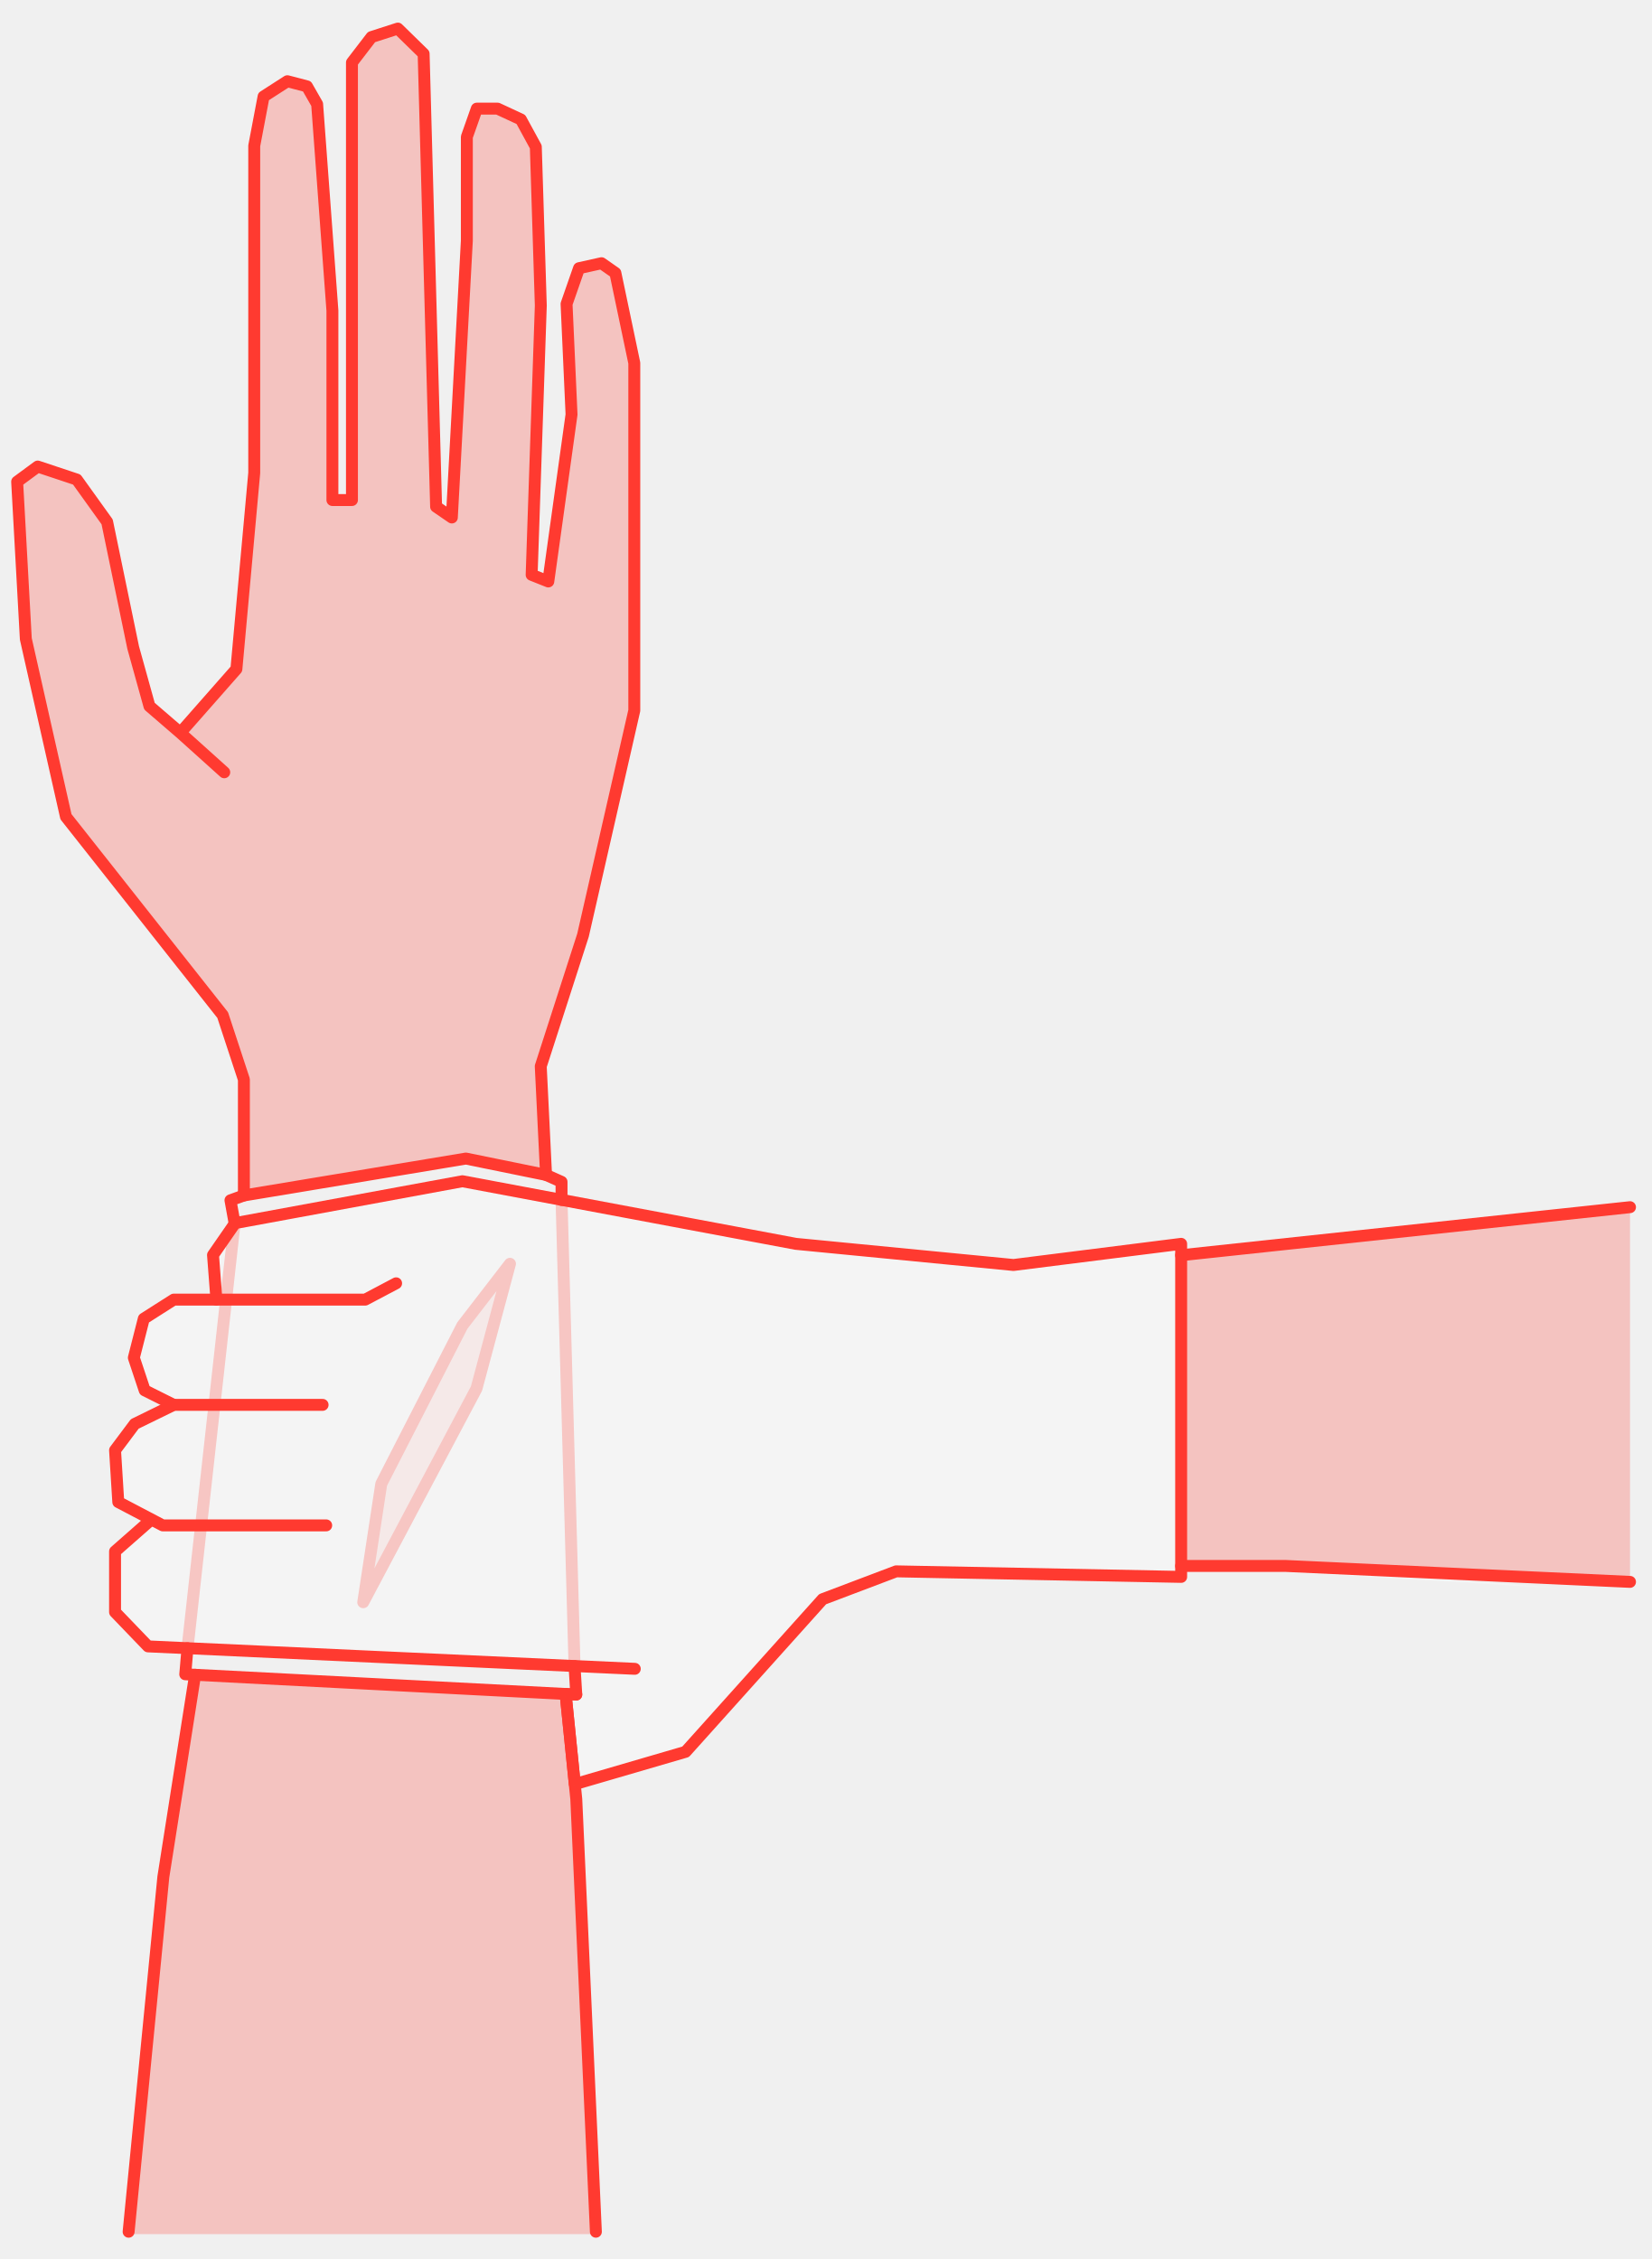
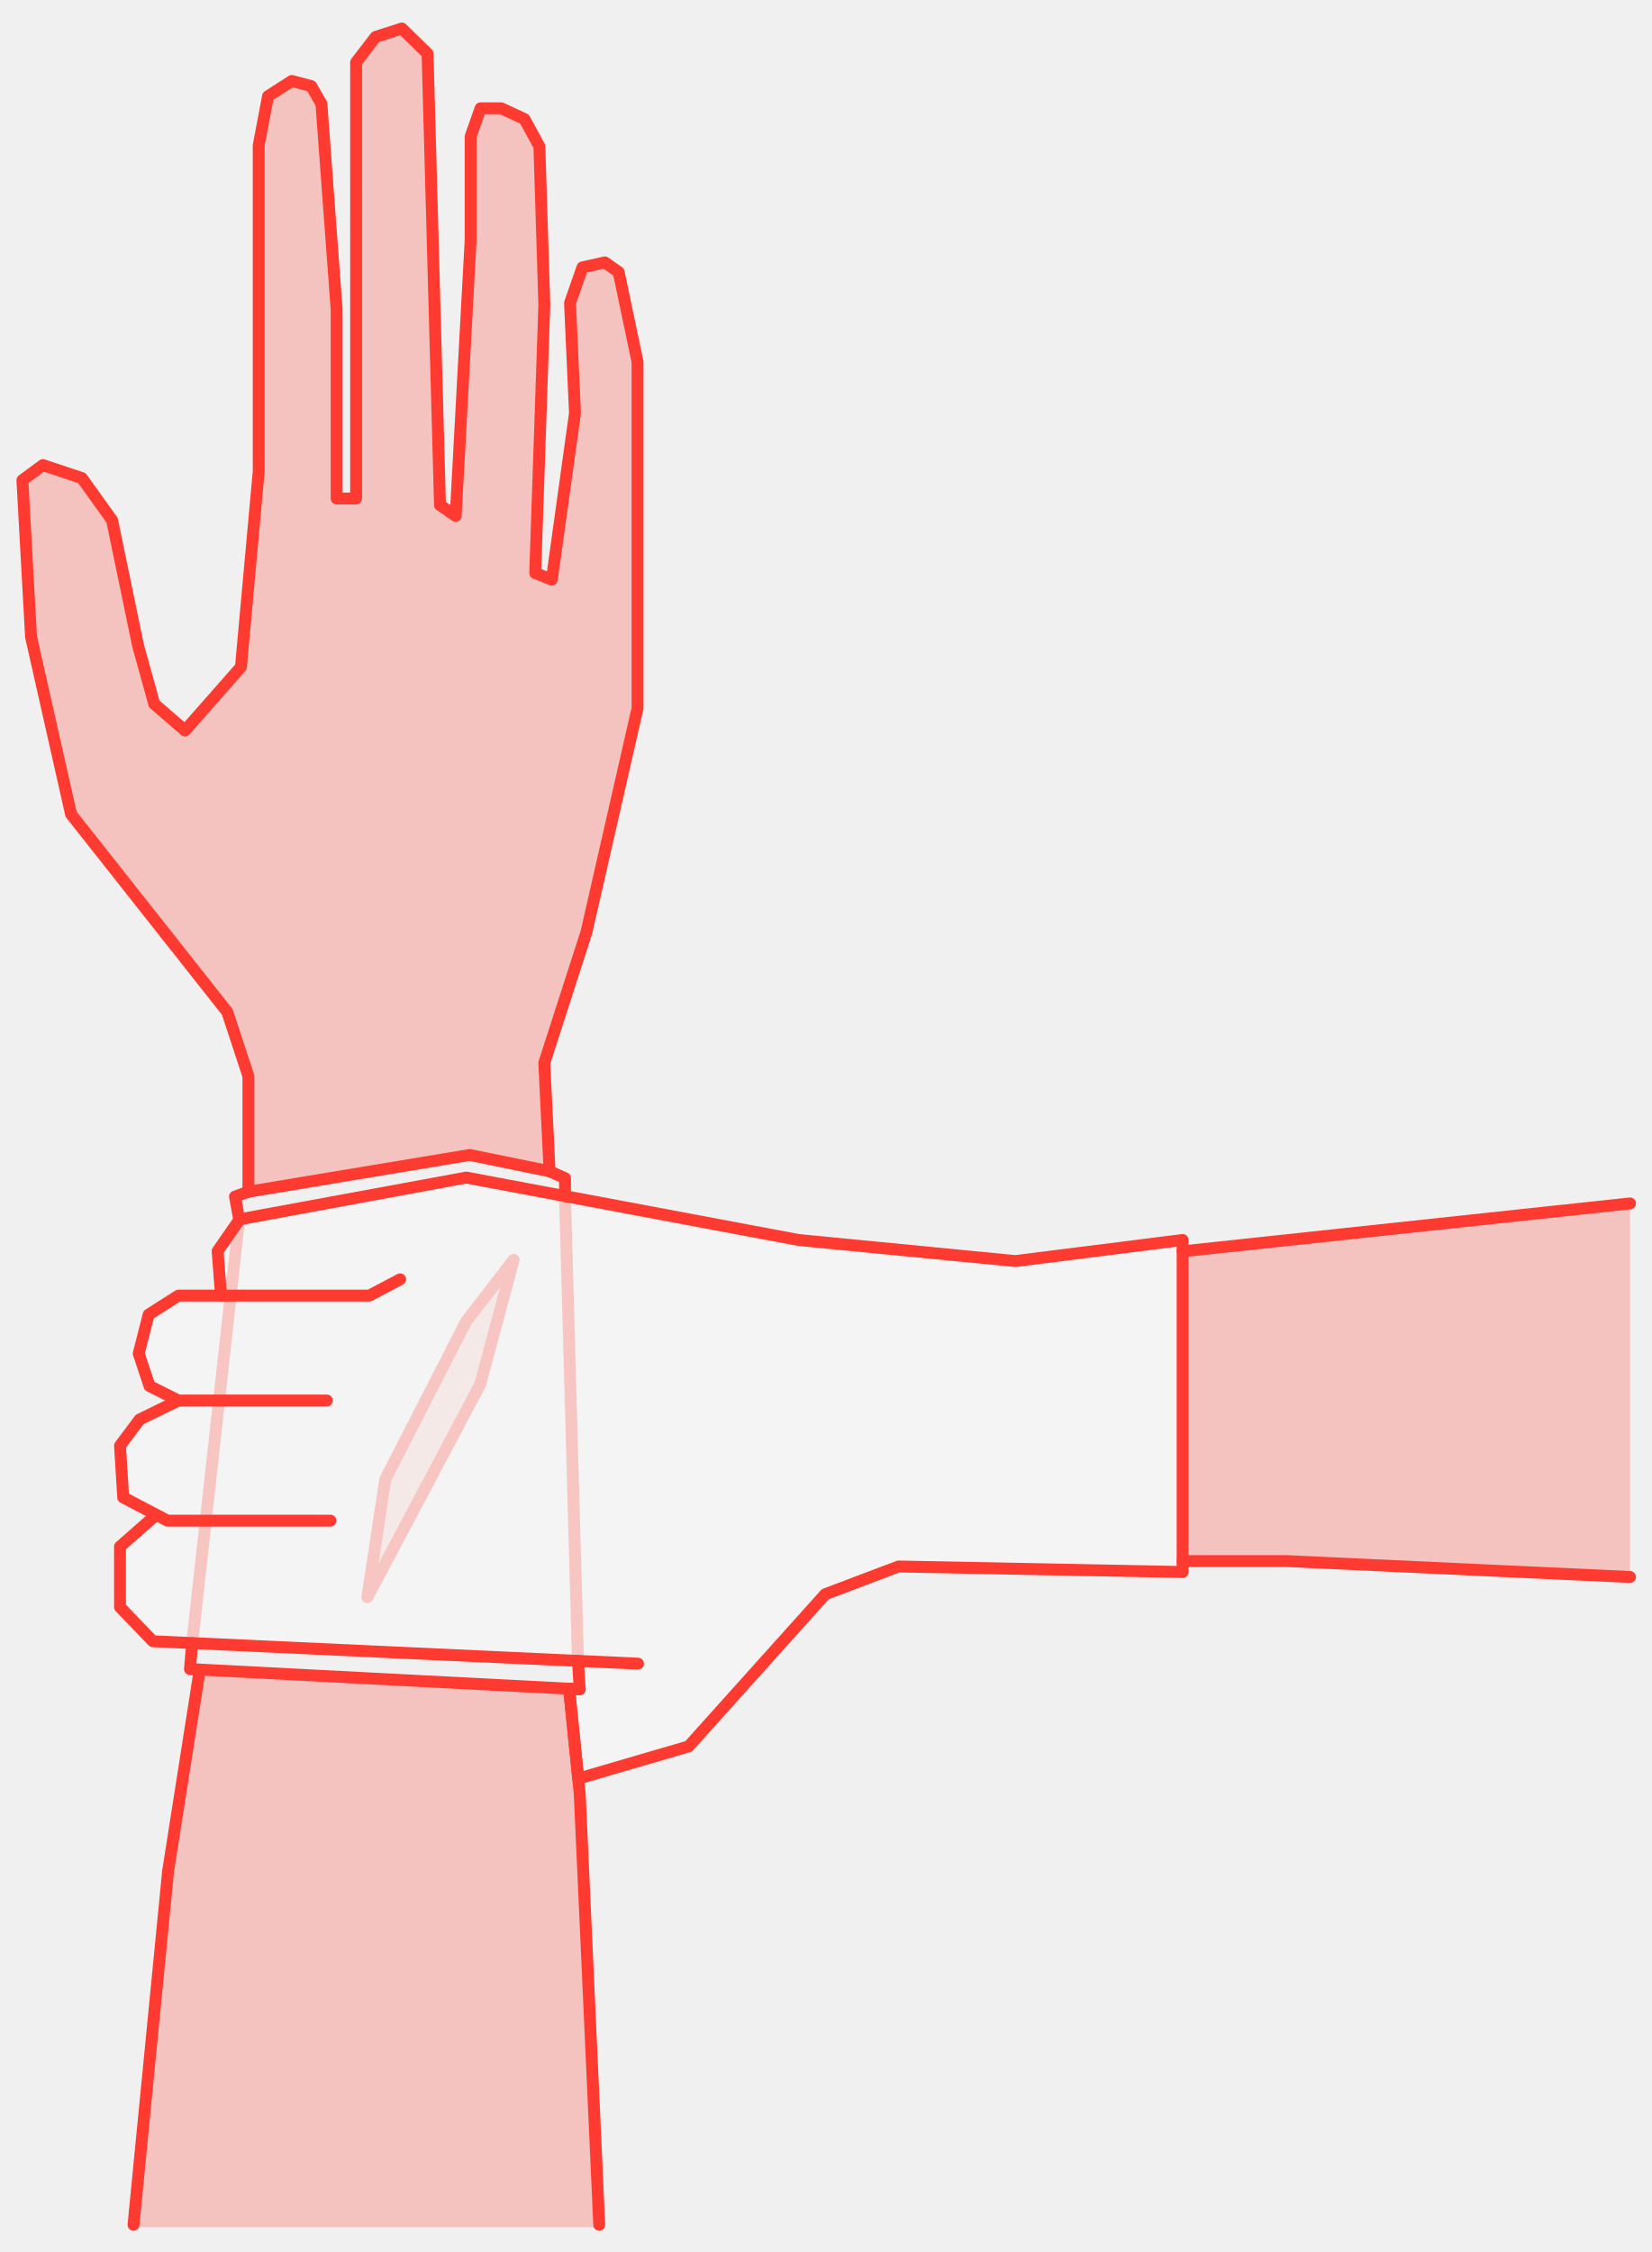
- <svg xmlns="http://www.w3.org/2000/svg" width="277" height="379" viewBox="0 0 277 379" fill="none">
+ <svg xmlns="http://www.w3.org/2000/svg" width="278" height="379" viewBox="0 0 278 379" fill="none">
  <g opacity="0.25">
-     <path d="M36.306 218.041L35.733 210.561L39.441 205.206L77.566 198.179L133.492 208.683L170.018 212.232L198.14 208.683L198.14 264.561L150.331 263.63L137.996 268.301L115.007 293.909L96.497 299.312L94.962 284.209L96.752 284.296L96.458 279.522" fill="white" />
-     <path d="M262.031 266.495L215.654 262.723L198.14 262.723" fill="white" />
-     <path d="M106.484 279.983L24.831 276.219L19.3 270.466L19.3 260.288L24.831 255.426" fill="white" />
-     <path d="M54.72 256.715L27.298 256.715L19.842 252.004L19.3 243.314L22.603 238.898L29.144 235.699L54.115 235.699" fill="white" />
-     <path d="M29.144 235.699L24.274 233.264L22.452 227.789L24.123 221.24L29.144 218.041L61.269 218.041L66.449 215.304" fill="white" />
-     <path d="M27.298 261.036L31.157 251.049L28.15 228.792L46.046 220.261L99.306 274.564L90.776 277.477L30.235 271.445L27.298 261.036Z" fill="white" />
+     <path d="M37.2 218.041L36.627 210.561L40.336 205.206L78.461 198.179L134.387 208.683L170.912 212.232L199.034 208.683L199.034 264.561L151.225 263.63L138.891 268.301L115.901 293.909L97.392 299.312L95.856 284.209L97.646 284.296L97.352 279.522" fill="white" />
+     <path d="M262.926 266.495L216.549 262.723L199.034 262.723" fill="white" />
+     <path d="M107.378 279.983L25.725 276.219L20.195 270.466L20.195 260.288L25.725 255.426" fill="white" />
+     <path d="M55.614 256.715L28.192 256.715L20.736 252.004L20.195 243.314L23.497 238.898L30.038 235.699L55.009 235.699" fill="white" />
+     <path d="M30.038 235.699L25.168 233.264L23.346 227.789L25.017 221.24L30.038 218.041L62.163 218.041L67.344 215.304" fill="white" />
+     <path d="M28.192 261.036L32.052 251.049L29.044 228.792L46.941 220.261L100.201 274.564L91.67 277.477L31.129 271.445L28.192 261.036Z" fill="white" />
  </g>
-   <path d="M96.497 299.312L115.007 293.909L137.996 268.301L150.331 263.63L198.14 264.561L198.14 208.683L170.018 212.232L133.492 208.683L77.566 198.179L39.441 205.206L35.733 210.561L36.306 218.041" stroke="#FF3A30" stroke-width="2" stroke-linecap="round" stroke-linejoin="round" />
-   <path d="M198.14 210.593L273.435 202.532" stroke="#FF3A30" stroke-width="2" stroke-linecap="round" stroke-linejoin="round" />
-   <path d="M273.435 265.397L215.654 262.723L198.14 262.723" stroke="#FF3A30" stroke-width="2" stroke-linecap="round" stroke-linejoin="round" />
-   <path d="M106.484 279.983L24.831 276.219L19.3 270.466L19.3 260.288L24.831 255.426" stroke="#FF3A30" stroke-width="2" stroke-linecap="round" stroke-linejoin="round" />
-   <path d="M54.72 255.919L27.298 255.919L19.842 252.004L19.3 243.314L22.603 238.898L29.144 235.699L54.115 235.699" stroke="#FF3A30" stroke-width="2" stroke-linecap="round" stroke-linejoin="round" />
-   <path d="M29.144 235.699L24.274 233.264L22.452 227.789L24.123 221.24L29.144 218.041L61.269 218.041L66.449 215.304" stroke="#FF3A30" stroke-width="2" stroke-linecap="round" stroke-linejoin="round" />
-   <path opacity="0.25" d="M60.935 268.811L63.959 248.948L77.558 222.394L85.548 212.033L79.93 232.969L60.935 268.811Z" fill="#F8C7C4" stroke="#FF3A30" stroke-width="2" stroke-linecap="round" stroke-linejoin="round" />
-   <path opacity="0.25" d="M198.646 262.01L198.633 211.219L273.434 202.134L273.434 265.795L212.609 262.026L198.646 262.01Z" fill="#FF3A30" />
-   <path opacity="0.25" d="M31.452 276.529L39.354 205.205" stroke="#FF3A30" stroke-width="2" stroke-linecap="round" stroke-linejoin="round" />
-   <path opacity="0.25" d="M96.378 279.521L94.198 201.322" stroke="#FF3A30" stroke-width="2" stroke-linecap="round" stroke-linejoin="round" />
-   <path d="M37.619 129.568L30.25 122.94L39.656 112.253L42.648 79.332L42.648 24.456L44.216 16.196L48.21 13.626L51.489 14.486L53.2 17.478L55.762 52.109L55.762 83.892L59.041 83.892L59.041 10.491L62.319 6.218L66.736 4.793L71.065 9.027L73.157 85.006L75.799 86.82L78.314 40.395L78.314 22.968L79.985 18.226L83.471 18.226L87.378 20.04L89.884 24.639L90.72 51.273L89.184 96.441L91.977 97.555L95.876 69.536L95.041 50.995L97.134 44.995L100.898 44.159L103.229 45.791L106.404 60.91L106.404 119.2L97.802 156.895L90.712 178.89L91.603 197.121L78.155 194.375L40.913 200.566L40.913 181.118L37.356 170.303L11.064 137.025L4.332 107.192L2.876 80.82L6.33 78.274L12.879 80.454L17.971 87.552L22.34 108.648L25.07 118.476L30.25 122.94L37.619 129.568Z" stroke="#FF3A30" stroke-width="2" stroke-linecap="round" stroke-linejoin="round" />
-   <path d="M91.603 197.12L94.198 198.282L94.198 201.322" stroke="#FF3A30" stroke-width="2" stroke-linecap="round" stroke-linejoin="round" />
-   <path d="M96.672 284.296L31.077 280.898L31.451 276.53" stroke="#FF3A30" stroke-width="2" stroke-linecap="round" stroke-linejoin="round" />
-   <path d="M40.913 200.566L38.661 201.378L39.353 205.205" stroke="#FF3A30" stroke-width="2" stroke-linecap="round" stroke-linejoin="round" />
-   <path d="M21.576 374.424L27.401 314.893L32.733 280.978" stroke="#FF3A30" stroke-width="2" stroke-linecap="round" stroke-linejoin="round" />
-   <path d="M99.959 374.424L96.672 301.85L94.882 284.208" stroke="#FF3A30" stroke-width="2" stroke-linecap="round" stroke-linejoin="round" />
-   <path d="M96.418 299.312L94.882 284.209L96.672 284.296L96.378 279.522" stroke="#FF3A30" stroke-width="2" stroke-linecap="round" stroke-linejoin="round" />
-   <path opacity="0.25" d="M40.913 200.566L40.913 181.118L36.927 169.762L11.064 137.024L4.332 107.191L2.876 80.82L6.33 78.273L12.879 80.454L17.971 87.552L22.125 107.637L25.07 118.475L30.25 122.939L39.656 112.252L42.648 78.273L42.648 24.456L44.653 15.91L48.21 13.626L51.489 14.485L53.2 17.477L55.699 51.249L55.762 83.891L59.041 83.891L59.041 10.491L62.319 6.217L66.736 4.793L71.065 9.026L72.187 49.936L73.157 85.006L75.799 86.82L78.099 44.279L78.314 22.968L79.985 18.225L83.471 18.225L87.378 20.04L89.9 25.284L90.696 51.958L89.184 96.441L91.977 97.555L95.876 69.536L95.041 50.995L97.134 44.995L100.898 44.159L103.229 45.791L106.404 60.91L106.404 119.199L97.993 156.051L90.712 178.889L91.603 197.12L78.155 194.375L40.913 200.566Z" fill="#FF3A30" />
-   <path opacity="0.25" d="M21.974 374.822L99.959 374.822L96.376 300.686L94.707 284.155L32.936 280.922L27.637 314.86L21.974 374.822Z" fill="#FF3A30" />
+   <path d="M97.392 299.312L115.901 293.909L138.891 268.301L151.225 263.63L199.034 264.561L199.034 208.683L170.912 212.232L134.387 208.683L78.461 198.179L40.336 205.206L36.627 210.561L37.2 218.041" stroke="#FF3A30" stroke-width="2" stroke-linecap="round" stroke-linejoin="round" />
+   <path d="M199.034 210.593L274.329 202.532" stroke="#FF3A30" stroke-width="2" stroke-linecap="round" stroke-linejoin="round" />
+   <path d="M274.329 265.397L216.549 262.723L199.034 262.723" stroke="#FF3A30" stroke-width="2" stroke-linecap="round" stroke-linejoin="round" />
+   <path d="M107.378 279.983L25.725 276.219L20.195 270.466L20.195 260.288L25.725 255.426" stroke="#FF3A30" stroke-width="2" stroke-linecap="round" stroke-linejoin="round" />
+   <path d="M55.614 255.919L28.192 255.919L20.736 252.004L20.195 243.314L23.497 238.898L30.038 235.699L55.009 235.699" stroke="#FF3A30" stroke-width="2" stroke-linecap="round" stroke-linejoin="round" />
+   <path d="M30.038 235.699L25.168 233.264L23.346 227.789L25.017 221.24L30.038 218.041L62.163 218.041L67.344 215.304" stroke="#FF3A30" stroke-width="2" stroke-linecap="round" stroke-linejoin="round" />
+   <path opacity="0.25" d="M61.829 268.811L64.853 248.948L78.453 222.394L86.442 212.033L80.824 232.969L61.829 268.811Z" fill="#F8C7C4" stroke="#FF3A30" stroke-width="2" stroke-linecap="round" stroke-linejoin="round" />
+   <path opacity="0.25" d="M199.54 262.01L199.527 211.219L274.329 202.134L274.329 265.795L213.503 262.026L199.54 262.01Z" fill="#FF3A30" />
+   <path opacity="0.25" d="M32.346 276.529L40.248 205.205" stroke="#FF3A30" stroke-width="2" stroke-linecap="round" stroke-linejoin="round" />
+   <path opacity="0.25" d="M97.272 279.521L95.092 201.322" stroke="#FF3A30" stroke-width="2" stroke-linecap="round" stroke-linejoin="round" />
+   <path d="M40.55 112.253L31.144 122.94L25.964 118.476L23.235 108.648L18.866 87.552L13.773 80.454L7.224 78.274L3.77 80.82L5.226 107.192L11.959 137.025L38.251 170.303L41.808 181.118L41.808 200.566L79.049 194.375L92.498 197.121L91.606 178.89L98.697 156.895L107.299 119.2L107.299 60.91L104.124 45.791L101.792 44.159L98.028 44.995L95.935 50.995L96.771 69.536L92.872 97.555L90.078 96.441L91.614 51.273L90.779 24.639L88.272 20.04L84.365 18.226L80.879 18.226L79.208 22.968L79.208 40.395L76.694 86.82L74.052 85.006L71.959 9.027L67.63 4.793L63.214 6.218L59.935 10.491L59.935 83.892L56.657 83.892L56.657 52.109L54.094 17.478L52.383 14.486L49.105 13.626L45.11 16.196L43.542 24.456L43.542 79.332L40.55 112.253Z" stroke="#FF3A30" stroke-width="2" stroke-linecap="round" stroke-linejoin="round" />
+   <path d="M92.498 197.12L95.092 198.282L95.092 201.322" stroke="#FF3A30" stroke-width="2" stroke-linecap="round" stroke-linejoin="round" />
+   <path d="M97.566 284.296L31.972 280.898L32.346 276.53" stroke="#FF3A30" stroke-width="2" stroke-linecap="round" stroke-linejoin="round" />
+   <path d="M41.807 200.566L39.555 201.378L40.248 205.205" stroke="#FF3A30" stroke-width="2" stroke-linecap="round" stroke-linejoin="round" />
+   <path d="M22.471 374.424L28.295 314.893L33.627 280.978" stroke="#FF3A30" stroke-width="2" stroke-linecap="round" stroke-linejoin="round" />
+   <path d="M100.853 374.424L97.567 301.85L95.776 284.208" stroke="#FF3A30" stroke-width="2" stroke-linecap="round" stroke-linejoin="round" />
+   <path d="M97.312 299.312L95.776 284.209L97.567 284.296L97.272 279.522" stroke="#FF3A30" stroke-width="2" stroke-linecap="round" stroke-linejoin="round" />
+   <path opacity="0.25" d="M41.537 200.5L41.537 181.052L37.551 169.696L11.688 136.959L4.956 107.125L3.5 80.754L6.954 78.207L13.503 80.388L18.596 87.486L22.749 107.571L25.694 118.409L30.874 122.874L40.28 112.186L43.272 78.207L43.272 24.39L45.277 15.844L48.834 13.56L52.113 14.419L53.824 17.411L56.323 51.184L56.386 83.826L59.665 83.826L59.665 10.425L62.943 6.151L67.36 4.727L71.689 8.96L72.811 49.87L73.782 84.94L76.424 86.754L78.723 44.213L78.938 22.902L80.609 18.16L84.095 18.16L88.002 19.974L90.524 25.218L91.32 51.892L89.808 96.375L92.601 97.489L96.501 69.47L95.665 50.929L97.758 44.929L101.522 44.093L103.853 45.725L107.028 60.844L107.028 119.133L98.617 155.985L91.336 178.823L92.227 197.054L78.779 194.309L41.537 200.5Z" fill="#FF3A30" />
+   <path opacity="0.25" d="M22.868 374.822L100.853 374.822L97.27 300.686L95.601 284.155L33.831 280.922L28.531 314.86L22.868 374.822Z" fill="#FF3A30" />
</svg>
